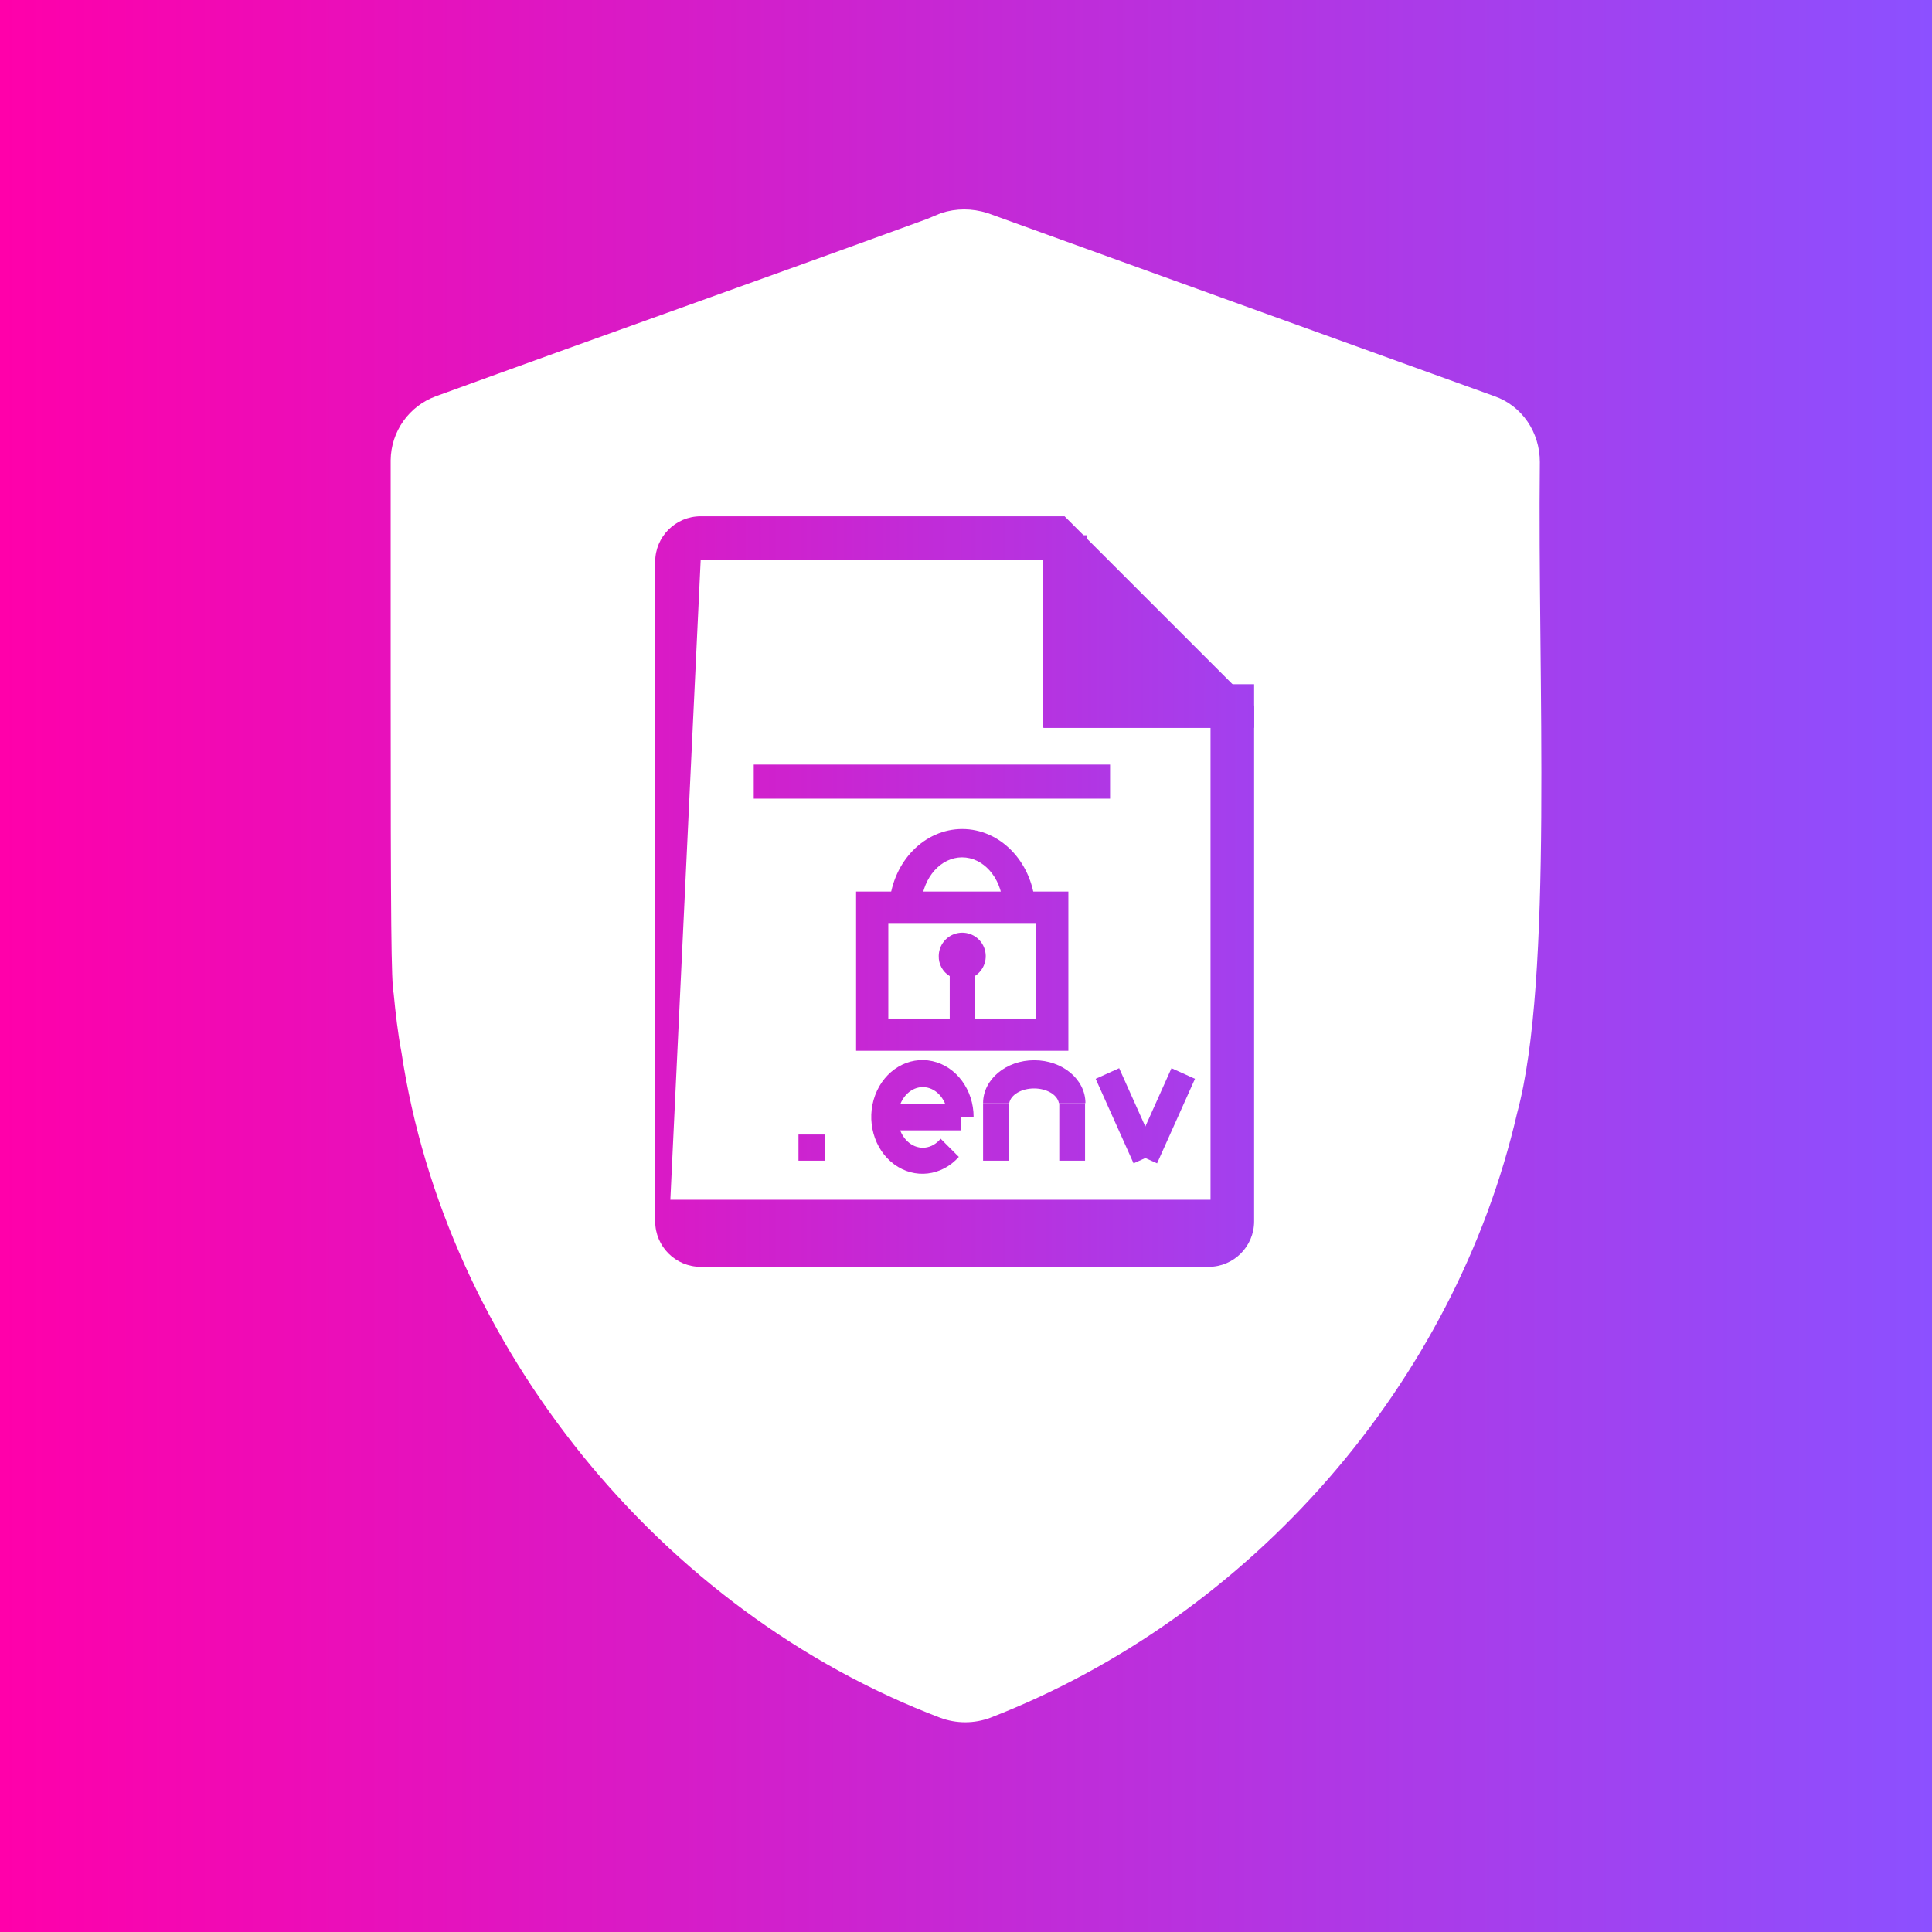
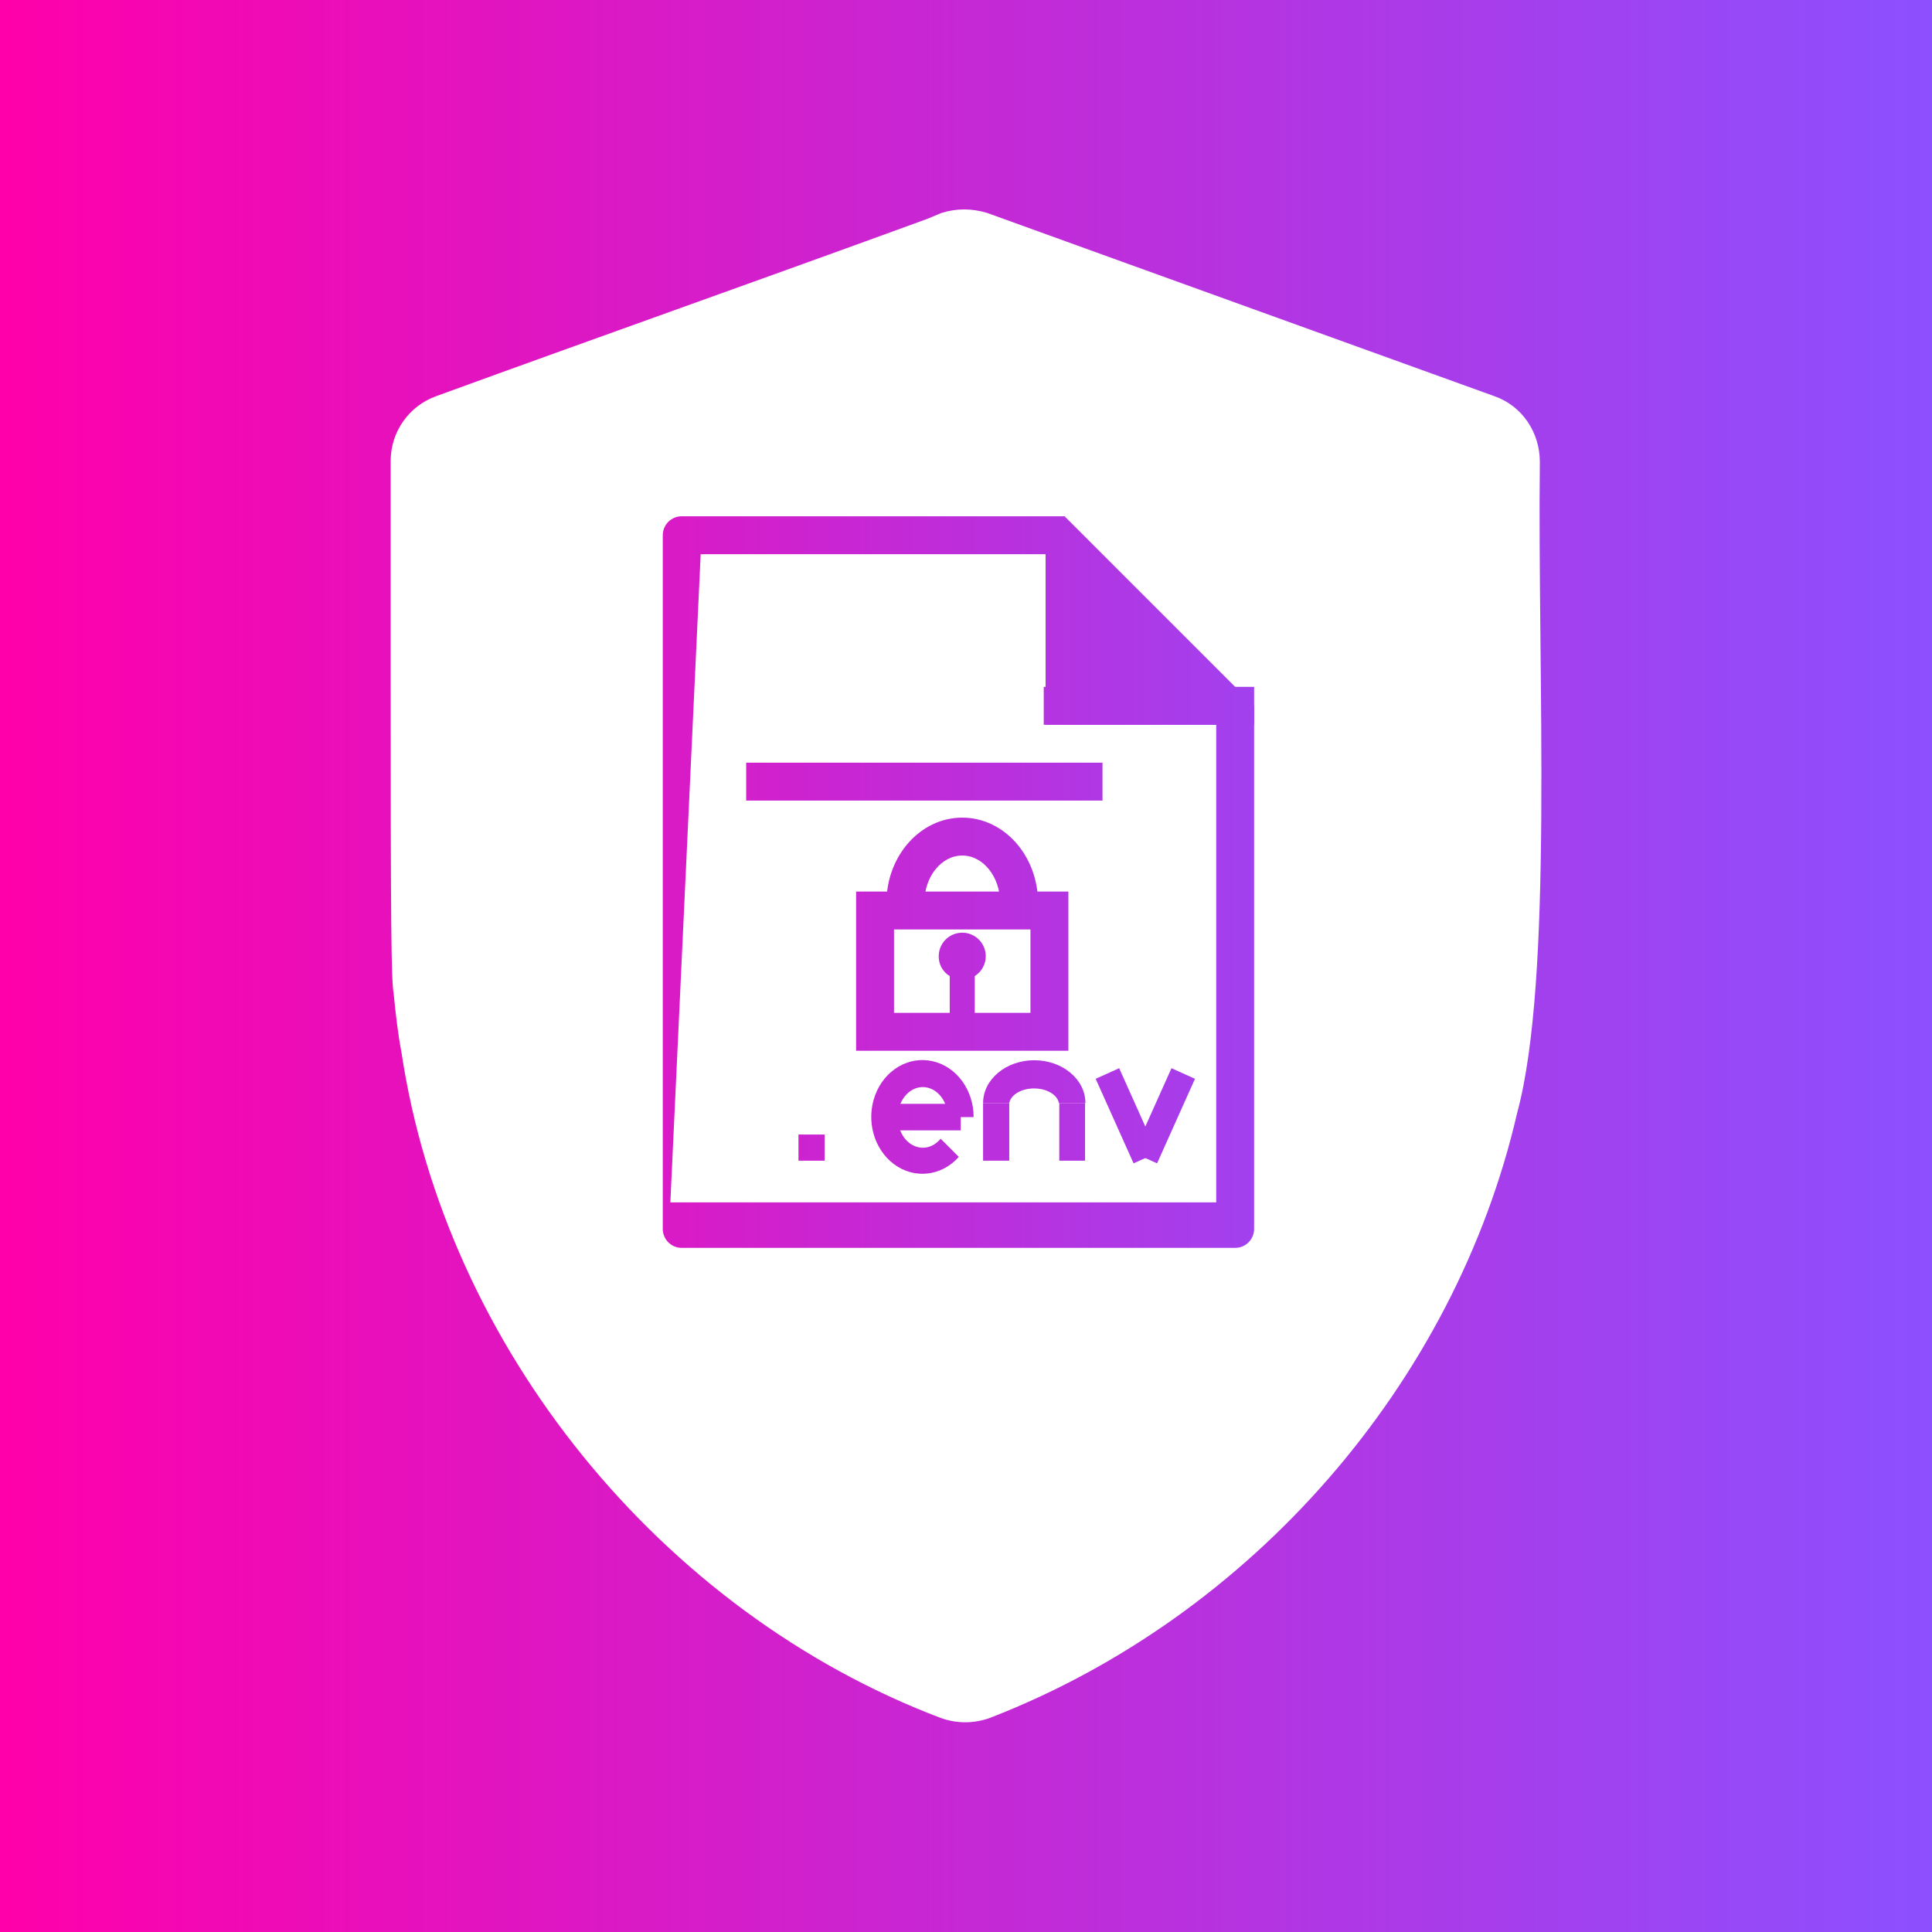
<svg xmlns="http://www.w3.org/2000/svg" viewBox="-6.527 2.221 32.279 32.279" role="img" aria-label="Socket envrypt">
  <defs>
    <linearGradient id="socket-brand-plate" gradientUnits="userSpaceOnUse" x1="-6.527" y1="0" x2="25.753" y2="0">
      <stop offset="0%" stop-color="#ff00aa" />
      <stop offset="100%" stop-color="#8c50ff" />
    </linearGradient>
  </defs>
  <rect data-socket-layer="plate" x="-6.527" y="2.221" width="32.279" height="32.279" fill="url(#socket-brand-plate)" />
  <path data-socket-layer="shield" fill="#ffffff" d="M18.44 8.84c.46.16.76.6.76 1.1-.04 3.58.23 8.63-.38 10.88-1.04 4.5-4.42 8.4-8.8 10.1a1.2 1.2 0 0 1-.84 0C4.52 29.15.92 24.73.18 19.8c-.06-.31-.1-.67-.13-.98-.04-.2-.05-1.14-.05-5.17V9.91a1.15 1.15 0 0 1 .76-1.07c2.8-1.02 5.38-1.93 8.2-2.96l.24-.1q.38-.12.77 0l2.24.81z" />
  <g data-socket-layer="glyph" transform="translate(2.013 9.2) scale(0.63333)">
-     <path fill="url(#socket-brand-plate)" fill-rule="evenodd" d="M5 2.6h9.6l5 5v13.6a1.2 1.2 0 0 1-1.2 1.2H5a1.2 1.2 0 0 1-1.2-1.2V3.8A1.2 1.2 0 0 1 5 2.6m0 1.15h9.03v4.43h4.42v12.45H4.2Z" />
-     <path fill="url(#socket-brand-plate)" fill-rule="evenodd" d="M14.03 3.1v4.5h1.15V3.1Z" />
-     <path fill="url(#socket-brand-plate)" fill-rule="evenodd" d="M14.05 8.18h5.55V7.03h-5.55Z" />
-     <path fill="url(#socket-brand-plate)" fill-rule="evenodd" d="M6.4 10.05h9.4v-.9H6.4Z" />
-     <path fill="url(#socket-brand-plate)" fill-rule="evenodd" d="M9.1 12.5h5.6v4.2H9.1Zm.85.85h3.9v2.5h-3.9Z" />
-     <path fill="url(#socket-brand-plate)" fill-rule="evenodd" d="M9.98 12.8a1.93 2.17 0 0 1 3.84 0h-.85a1.08 1.33 0 0 0-2.15 0Z" />
+     <path fill="url(#socket-brand-plate)" fill-rule="evenodd" d="M4.5 2.6h10.1l5 5v13.8a.5.5 0 0 1-.5.5H4.5a.5.5 0 0 1-.5-.5V3.1a.5.5 0 0 1 .5-.5m.5 1h9.1v4.5h4.5v12.6H4.2Z" />
+     <path fill="url(#socket-brand-plate)" fill-rule="evenodd" d="M14.1 3.1v4.5h1V3.1Z" />
+     <path fill="url(#socket-brand-plate)" fill-rule="evenodd" d="M14.05 8.1h5.55v-1h-5.55Z" />
+     <path fill="url(#socket-brand-plate)" fill-rule="evenodd" d="M6.2 10.1h9.4v-1H6.2Z" />
+     <path fill="url(#socket-brand-plate)" fill-rule="evenodd" d="M9.1 12.5h5.6v4.2H9.1Zm1 1h3.6v2.2h-3.6Z" />
+     <path fill="url(#socket-brand-plate)" fill-rule="evenodd" d="M9.9 12.8a2 2.25 0 0 1 4 0h-1a1 1.25 0 0 0-2 0Z" />
    <path fill="url(#socket-brand-plate)" fill-rule="evenodd" d="M11.28 14.2a.62.62 0 1 1 .95.53v1.35h-.66v-1.35a.6.6 0 0 1-.29-.53" />
    <path fill="url(#socket-brand-plate)" fill-rule="evenodd" d="M7.58 19.6h.69v-.69h-.69Z" />
    <path fill="url(#socket-brand-plate)" fill-rule="evenodd" d="M9.86 18.8h2v-.7h-2Z" />
    <path fill="url(#socket-brand-plate)" fill-rule="evenodd" d="M12.2 18.45a1.35 1.5 0 1 0-.39 1.05l-.48-.48a.66.8 0 1 1 .19-.57Z" />
    <path fill="url(#socket-brand-plate)" fill-rule="evenodd" d="M12.45 18.08v1.52h.69v-1.52Z" />
    <path fill="url(#socket-brand-plate)" fill-rule="evenodd" d="M14.46 18.08v1.52h.68v-1.52Z" />
    <path fill="url(#socket-brand-plate)" fill-rule="evenodd" d="M12.45 18.08a1.35 1.13 0 0 1 2.7 0h-.7a.66.44 0 0 0-1.31 0Z" />
    <path fill="url(#socket-brand-plate)" fill-rule="evenodd" d="m15.42 17.44 1 2.23.62-.28-1-2.23Z" />
    <path fill="url(#socket-brand-plate)" fill-rule="evenodd" d="m17.42 17.16-1 2.23.62.28 1-2.23Z" />
  </g>
</svg>
